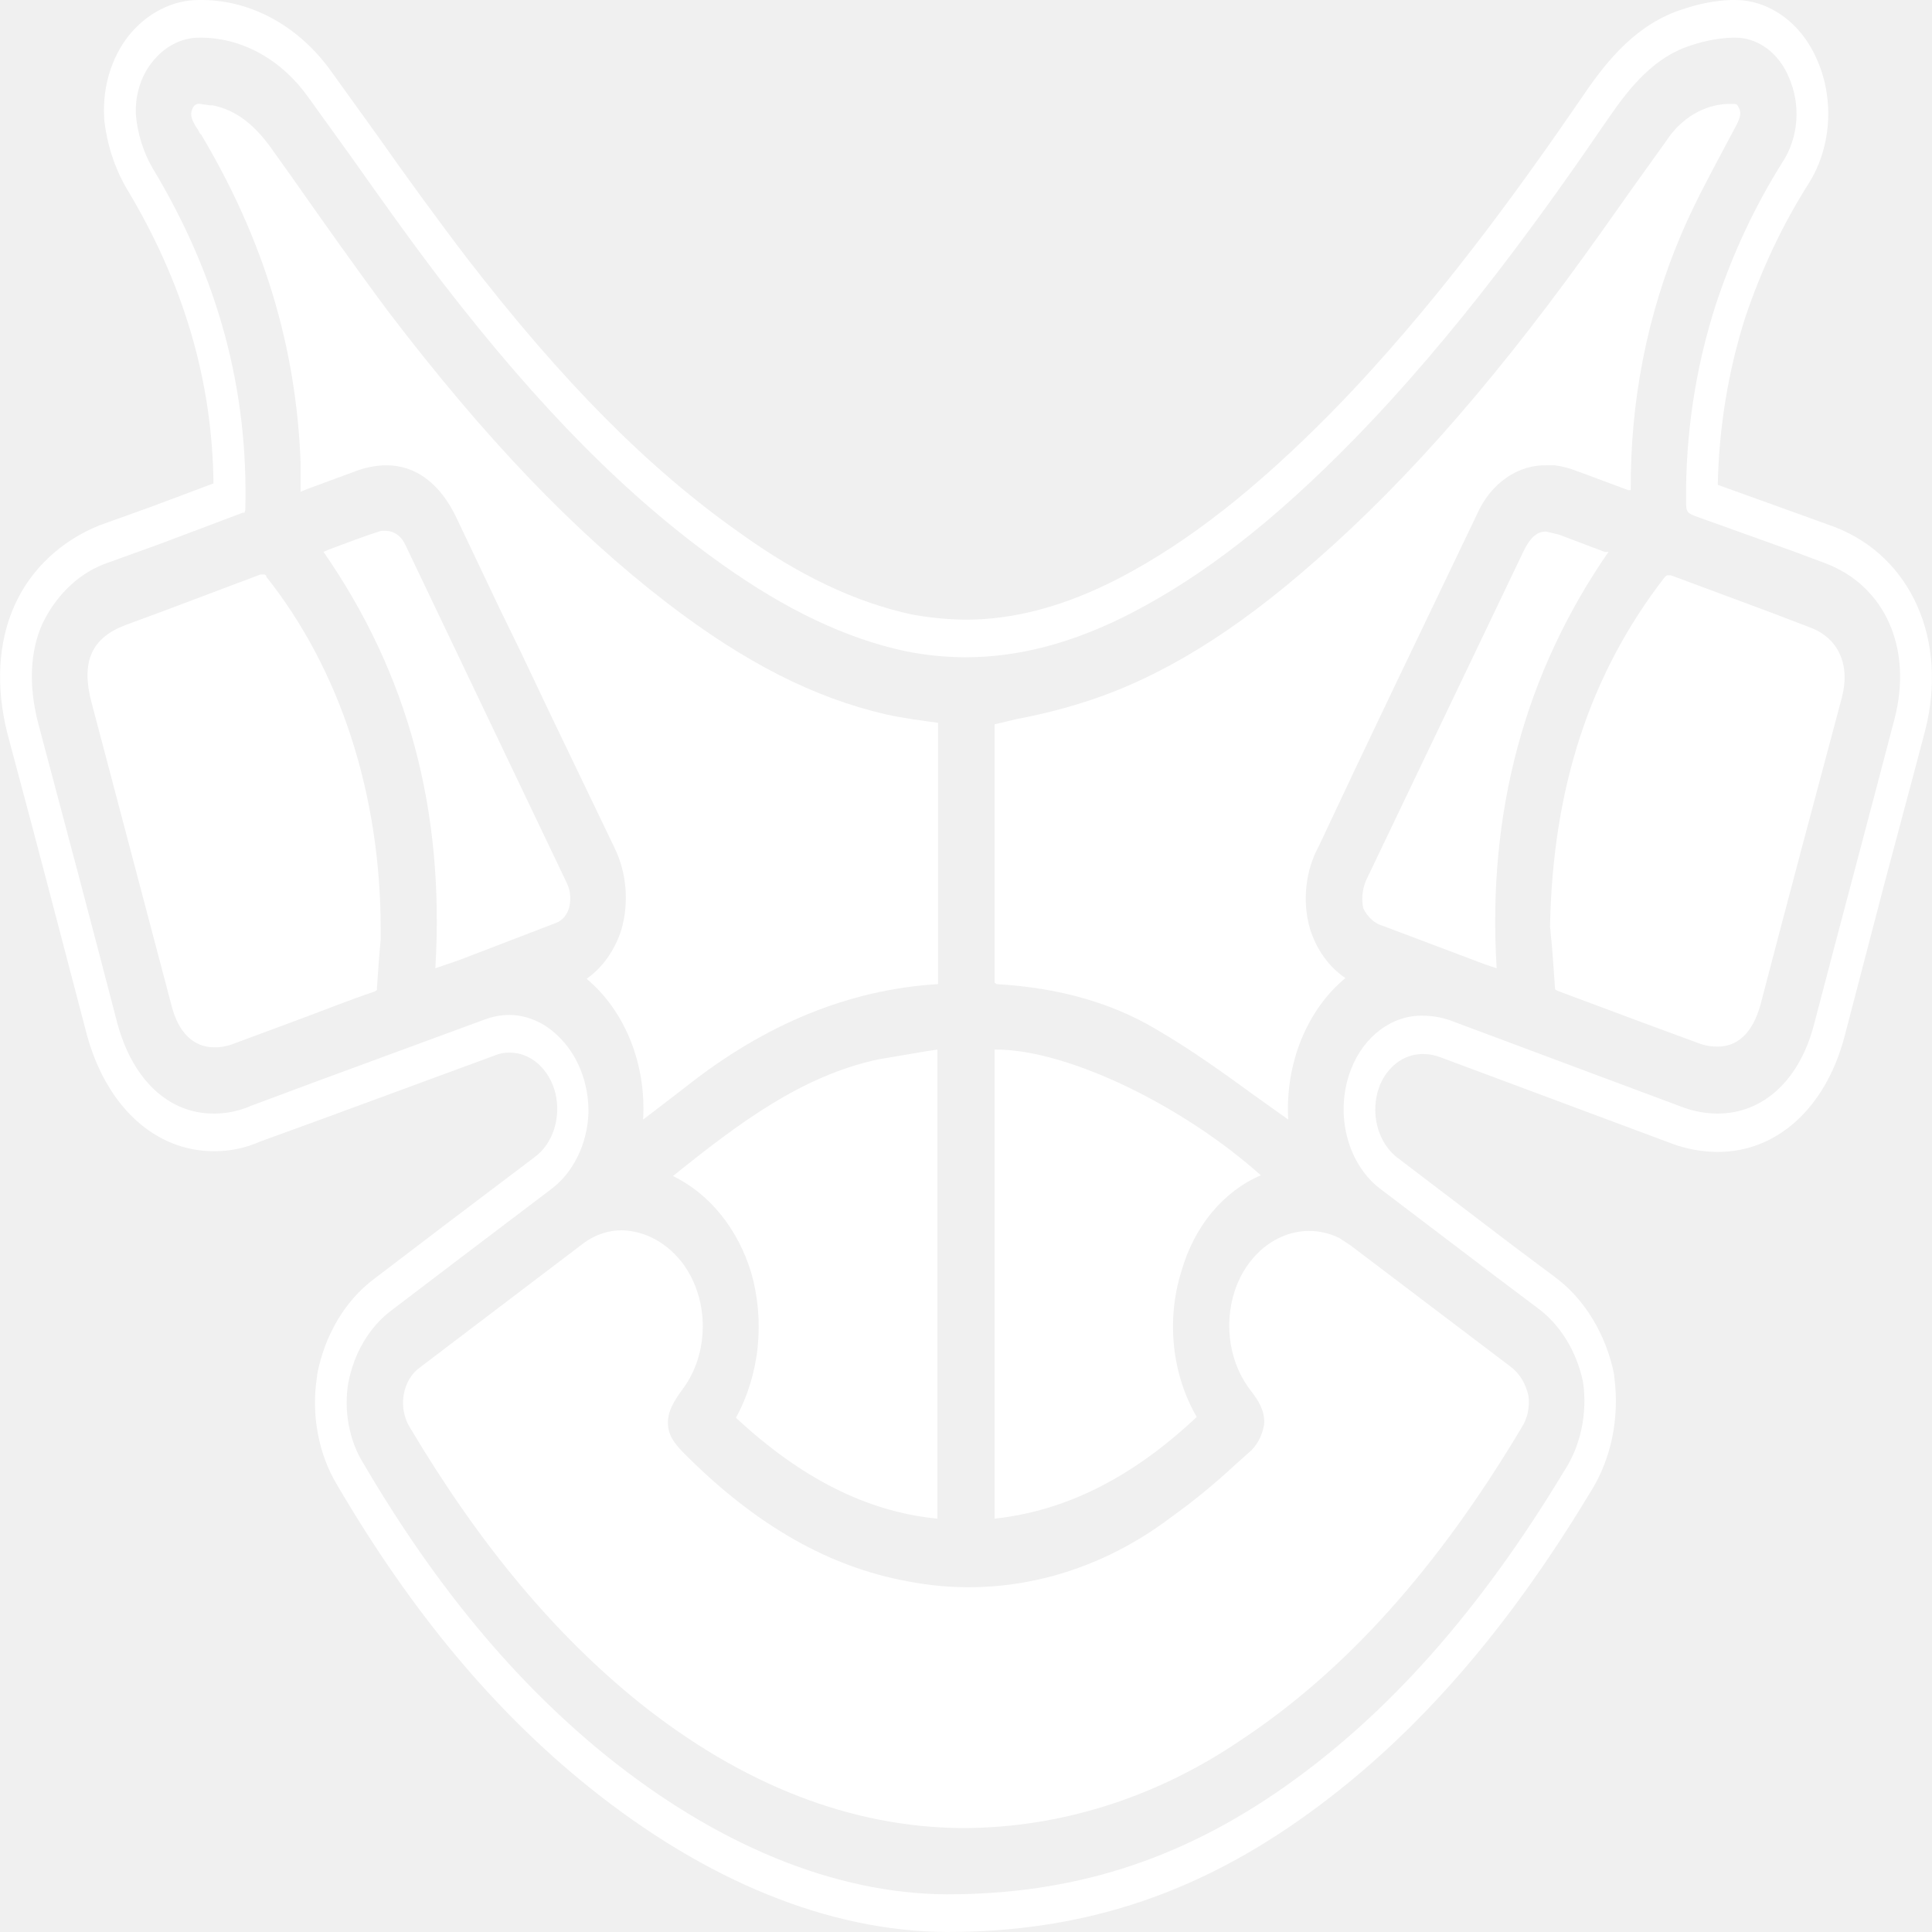
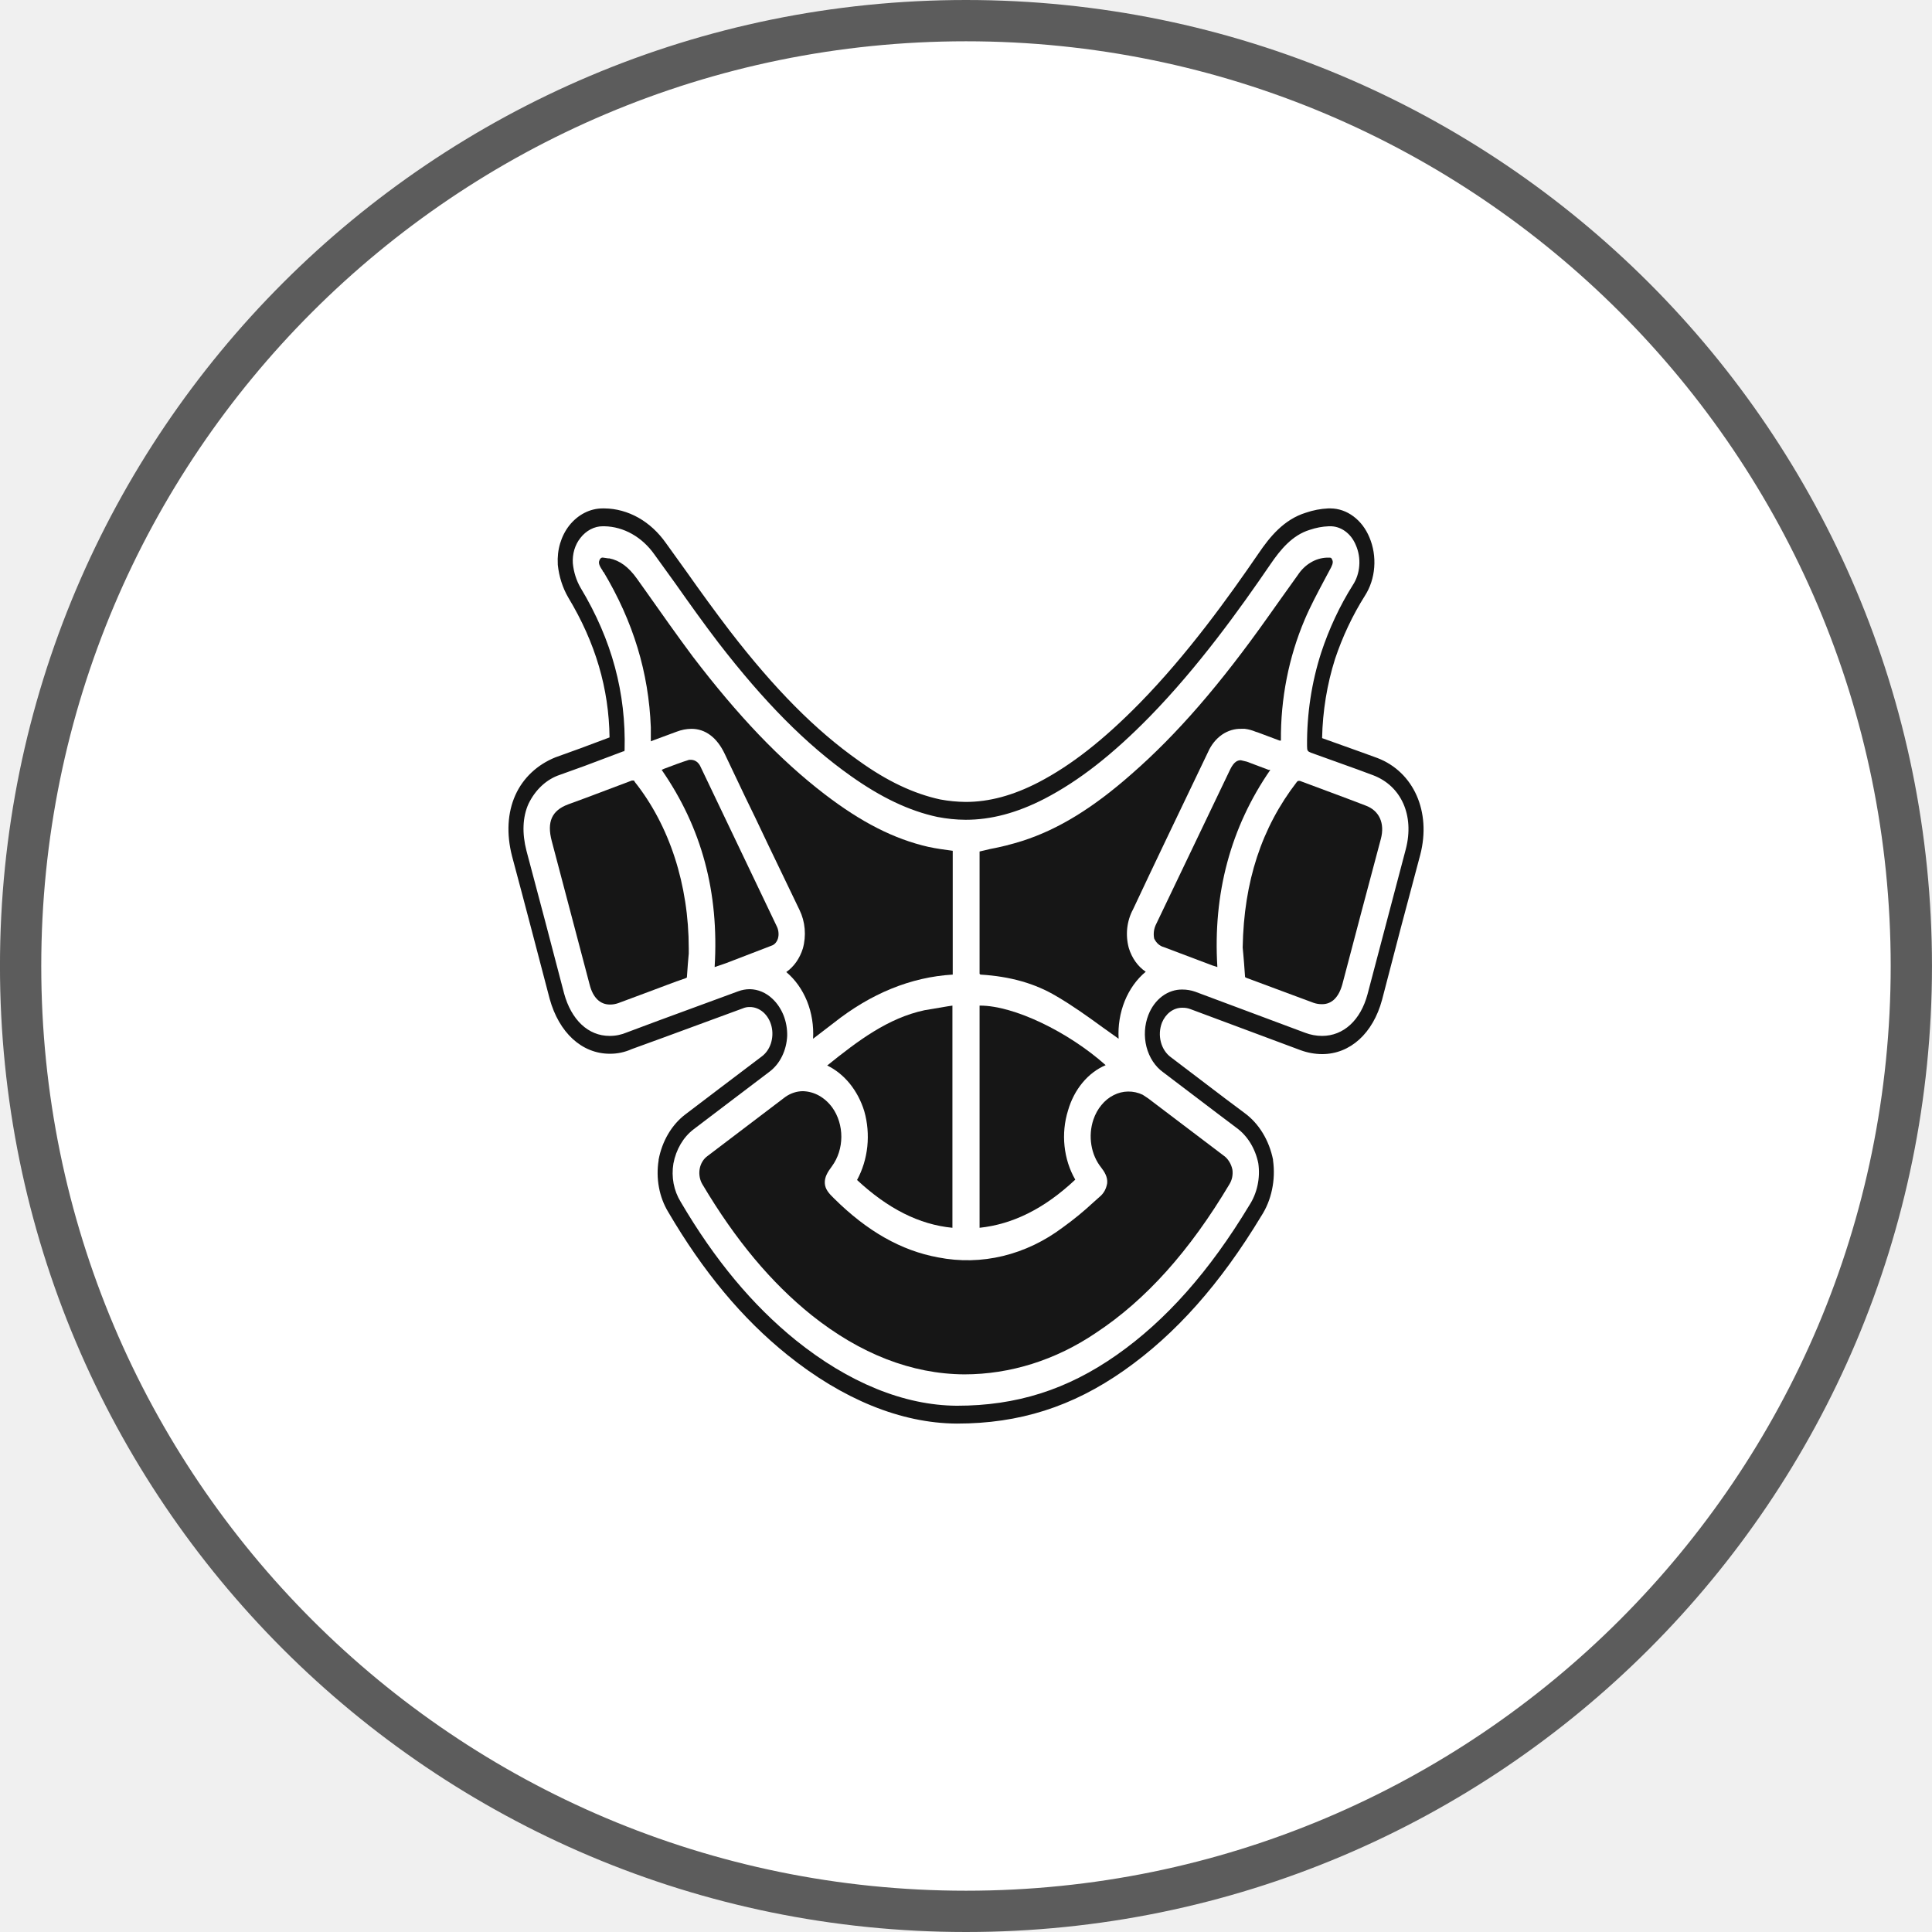
- <svg xmlns="http://www.w3.org/2000/svg" width="24" height="24" viewBox="0 0 24 24" fill="none">
-   <g clip-path="url(#clip0_1423_5849)">
-     <path d="M15.34 16.031C15.27 16.242 15.252 16.471 15.288 16.693C15.324 16.915 15.414 17.12 15.545 17.285C15.624 17.387 15.719 17.528 15.703 17.696C15.691 17.768 15.668 17.836 15.634 17.897C15.6 17.958 15.557 18.011 15.505 18.052L15.348 18.192C15.093 18.429 14.827 18.648 14.55 18.846C13.576 19.584 12.406 19.867 11.266 19.642C10.303 19.464 9.411 18.959 8.542 18.098C8.408 17.967 8.305 17.855 8.298 17.696C8.29 17.537 8.369 17.406 8.487 17.247C8.643 17.035 8.729 16.763 8.73 16.482C8.732 16.201 8.648 15.928 8.495 15.713C8.399 15.581 8.28 15.474 8.147 15.4C8.014 15.326 7.869 15.286 7.721 15.283C7.56 15.284 7.402 15.335 7.263 15.433L5.219 16.985C5.166 17.022 5.121 17.071 5.086 17.13C5.051 17.189 5.027 17.256 5.015 17.326C5.003 17.397 5.004 17.469 5.017 17.54C5.031 17.61 5.056 17.676 5.092 17.733C5.961 19.192 6.892 20.306 7.95 21.157C9.229 22.176 10.579 22.7 11.953 22.709C13.163 22.709 14.352 22.335 15.403 21.624C16.721 20.755 17.866 19.473 18.908 17.724C18.942 17.669 18.966 17.608 18.98 17.542C18.993 17.476 18.996 17.408 18.987 17.341C18.971 17.263 18.941 17.189 18.901 17.125C18.86 17.061 18.809 17.007 18.75 16.966L16.776 15.47L16.634 15.377C16.513 15.319 16.383 15.29 16.253 15.291C16.122 15.293 15.993 15.325 15.873 15.386C15.752 15.447 15.643 15.535 15.552 15.646C15.46 15.756 15.388 15.887 15.34 16.031Z" fill="white" />
-     <path d="M11.645 18.865V13.038L11.518 13.057L10.91 13.16C9.955 13.365 9.174 13.955 8.36 14.609C8.584 14.718 8.786 14.88 8.953 15.086C9.12 15.292 9.249 15.538 9.331 15.807C9.417 16.105 9.444 16.422 9.412 16.735C9.379 17.048 9.287 17.347 9.142 17.612C9.947 18.36 10.768 18.781 11.645 18.865Z" fill="white" />
-     <path d="M3.284 7.136H3.237L2.045 7.585L1.563 7.763C1.137 7.922 1.003 8.221 1.137 8.726L2.132 12.496C2.218 12.832 2.408 13.01 2.661 13.01C2.735 13.012 2.81 12.999 2.882 12.973L3.663 12.683C3.995 12.561 4.318 12.43 4.65 12.318L4.682 12.299V12.281C4.697 12.056 4.713 11.832 4.729 11.673V11.542C4.729 9.868 4.224 8.315 3.308 7.165C3.316 7.155 3.292 7.136 3.284 7.136Z" fill="white" />
-     <path d="M14.677 15.788C14.755 15.515 14.884 15.266 15.055 15.06C15.226 14.855 15.434 14.697 15.663 14.6C14.677 13.721 13.255 13.038 12.371 13.038H12.355V18.865C13.232 18.771 14.061 18.36 14.866 17.602C14.714 17.34 14.617 17.038 14.584 16.723C14.551 16.407 14.583 16.086 14.677 15.788Z" fill="white" />
-     <path d="M5.037 6.772C5.014 6.72 4.981 6.676 4.939 6.645C4.897 6.613 4.849 6.596 4.8 6.594H4.737C4.524 6.659 4.311 6.744 4.082 6.828L4.019 6.856C5.069 8.371 5.526 10.064 5.408 12.028L5.708 11.925L6.924 11.458C6.956 11.443 6.985 11.42 7.01 11.391C7.034 11.362 7.053 11.327 7.066 11.289C7.081 11.237 7.087 11.182 7.083 11.127C7.079 11.072 7.065 11.019 7.042 10.971L5.037 6.772Z" fill="white" />
-     <path d="M7.989 13.908L8.526 13.496C9.505 12.72 10.555 12.29 11.653 12.225V8.979C11.447 8.951 11.226 8.923 11.013 8.876C10.113 8.67 9.253 8.231 8.289 7.492C7.121 6.594 6.024 5.443 4.832 3.882C4.421 3.33 4.018 2.759 3.624 2.198L3.371 1.843C3.15 1.534 2.921 1.366 2.645 1.309H2.613L2.487 1.291C2.468 1.286 2.449 1.29 2.431 1.3C2.414 1.31 2.4 1.326 2.392 1.347C2.368 1.403 2.353 1.459 2.463 1.618L2.487 1.665H2.495C3.276 2.974 3.679 4.302 3.734 5.743V6.108L3.829 6.07L4.413 5.855C4.538 5.807 4.669 5.781 4.8 5.78C5.163 5.78 5.471 6.005 5.676 6.444L6.205 7.557L6.474 8.109L6.829 8.857L7.634 10.532C7.708 10.683 7.754 10.851 7.769 11.026C7.784 11.2 7.768 11.376 7.721 11.542C7.641 11.801 7.487 12.019 7.287 12.159C7.521 12.354 7.709 12.618 7.832 12.924C7.955 13.231 8.009 13.569 7.989 13.908Z" fill="white" />
-     <path d="M18.348 6.388C18.431 6.2 18.557 6.042 18.712 5.935C18.867 5.827 19.044 5.774 19.224 5.78H19.311C19.408 5.792 19.503 5.817 19.595 5.855L19.65 5.874L20.227 6.089H20.258C20.25 4.988 20.463 3.901 20.882 2.918C21.032 2.563 21.213 2.226 21.387 1.899L21.576 1.543C21.632 1.431 21.624 1.384 21.6 1.338C21.576 1.291 21.576 1.291 21.506 1.291H21.466C21.318 1.295 21.172 1.339 21.04 1.418C20.907 1.497 20.791 1.61 20.7 1.749L20.258 2.366L19.927 2.834C18.663 4.62 17.526 5.93 16.35 6.959C15.332 7.857 14.416 8.418 13.484 8.717C13.204 8.807 12.919 8.878 12.632 8.932L12.355 8.998V12.206L12.379 12.225C13.161 12.271 13.816 12.458 14.377 12.795C14.795 13.038 15.198 13.328 15.584 13.609L16.003 13.908C15.983 13.567 16.039 13.226 16.163 12.918C16.288 12.61 16.477 12.345 16.713 12.15C16.509 12.013 16.352 11.794 16.271 11.532C16.224 11.364 16.209 11.184 16.229 11.008C16.248 10.831 16.3 10.662 16.382 10.513C16.942 9.316 17.55 8.053 18.348 6.388Z" fill="white" />
-     <path d="M22.792 6.547L22.381 6.398L21.339 6.023C21.353 5.314 21.468 4.611 21.679 3.947C21.877 3.357 22.139 2.8 22.46 2.292C22.6 2.075 22.685 1.816 22.706 1.545C22.727 1.273 22.683 1.001 22.579 0.758C22.485 0.532 22.34 0.341 22.16 0.208C21.98 0.074 21.773 0.002 21.56 0L21.497 0C21.299 0.009 21.103 0.047 20.913 0.112C20.337 0.29 19.965 0.748 19.673 1.178C18.884 2.329 17.818 3.816 16.555 5.107C15.608 6.07 14.763 6.734 13.902 7.183C13.231 7.529 12.608 7.698 11.992 7.698C11.767 7.695 11.543 7.673 11.321 7.632C10.634 7.482 9.931 7.155 9.181 6.613C8.052 5.818 6.979 4.733 5.802 3.208C5.423 2.712 5.037 2.179 4.681 1.674L4.129 0.907C3.932 0.626 3.686 0.399 3.408 0.243C3.13 0.086 2.826 0.003 2.518 0L2.471 0C2.307 0 2.144 0.04 1.994 0.118C1.843 0.195 1.707 0.307 1.594 0.449C1.489 0.584 1.408 0.743 1.356 0.917C1.304 1.091 1.284 1.275 1.294 1.459V1.478C1.327 1.787 1.422 2.082 1.571 2.338C2.281 3.517 2.637 4.723 2.652 6.005L1.879 6.295L1.231 6.528C0.766 6.716 0.387 7.062 0.181 7.52C-0.024 7.978 -0.056 8.53 0.094 9.119C0.481 10.56 0.789 11.748 1.081 12.861C1.326 13.749 1.926 14.301 2.66 14.301C2.857 14.302 3.052 14.261 3.237 14.179L4.058 13.88L6.142 13.113C6.2 13.088 6.261 13.075 6.323 13.076C6.453 13.074 6.58 13.122 6.684 13.214C6.788 13.306 6.864 13.435 6.9 13.583C6.935 13.731 6.929 13.888 6.882 14.031C6.835 14.175 6.75 14.296 6.639 14.376L5.502 15.236L4.642 15.891C4.284 16.161 4.032 16.588 3.939 17.079V17.097C3.901 17.332 3.904 17.573 3.948 17.806C3.991 18.04 4.074 18.26 4.192 18.454C5.108 20.016 6.126 21.241 7.31 22.195C8.763 23.364 10.294 23.991 11.755 24H11.763C13.397 24 14.787 23.56 16.145 22.606C17.502 21.652 18.671 20.334 19.744 18.556C19.877 18.351 19.973 18.116 20.026 17.865C20.078 17.614 20.088 17.353 20.052 17.097V17.079C20.002 16.826 19.909 16.588 19.78 16.378C19.652 16.167 19.489 15.989 19.302 15.854L18.789 15.47L17.376 14.394C17.249 14.304 17.155 14.162 17.111 13.995C17.067 13.827 17.077 13.646 17.139 13.487C17.186 13.37 17.26 13.272 17.352 13.203C17.444 13.133 17.551 13.096 17.66 13.094H17.676C17.748 13.093 17.82 13.106 17.889 13.132L20.771 14.207C20.955 14.275 21.146 14.309 21.339 14.31C22.073 14.31 22.673 13.768 22.91 12.889L23.408 10.98C23.573 10.354 23.747 9.718 23.913 9.082C24.205 7.95 23.739 6.912 22.792 6.547ZM23.534 8.932C23.202 10.204 22.863 11.467 22.531 12.739C22.35 13.422 21.9 13.833 21.339 13.833C21.186 13.833 21.035 13.805 20.889 13.749L18.008 12.673C17.9 12.636 17.788 12.618 17.676 12.617C17.489 12.613 17.305 12.674 17.147 12.792C16.988 12.91 16.862 13.08 16.784 13.281C16.68 13.545 16.663 13.844 16.734 14.122C16.805 14.4 16.961 14.637 17.171 14.787L18.576 15.854L19.097 16.246C19.382 16.454 19.586 16.787 19.666 17.172C19.693 17.366 19.686 17.564 19.645 17.754C19.604 17.944 19.531 18.122 19.429 18.276C18.387 20.006 17.242 21.297 15.947 22.204C14.652 23.111 13.326 23.532 11.763 23.532H11.755C10.373 23.523 8.913 22.924 7.531 21.811C6.402 20.895 5.416 19.716 4.516 18.182C4.427 18.04 4.365 17.878 4.333 17.705C4.3 17.533 4.298 17.355 4.326 17.182C4.396 16.811 4.586 16.489 4.855 16.284L5.716 15.629L6.852 14.768C6.986 14.667 7.097 14.529 7.176 14.366C7.256 14.204 7.302 14.021 7.31 13.833C7.314 13.647 7.281 13.461 7.214 13.293C7.147 13.124 7.047 12.976 6.923 12.861C6.756 12.7 6.547 12.611 6.331 12.608C6.227 12.608 6.123 12.627 6.023 12.664L3.939 13.431L3.11 13.74C2.964 13.803 2.808 13.835 2.652 13.833C2.092 13.833 1.65 13.412 1.46 12.72C1.137 11.476 0.805 10.223 0.473 8.979C0.355 8.521 0.371 8.09 0.529 7.744C0.708 7.374 1.003 7.102 1.35 6.987L1.997 6.753L3.016 6.369H3.039C3.039 6.364 3.039 6.359 3.041 6.354C3.042 6.35 3.044 6.345 3.047 6.341C3.087 4.845 2.716 3.451 1.894 2.086C1.783 1.894 1.712 1.672 1.689 1.44C1.681 1.319 1.695 1.198 1.729 1.084C1.763 0.969 1.816 0.865 1.887 0.776C1.962 0.679 2.053 0.601 2.155 0.548C2.257 0.494 2.367 0.467 2.479 0.468H2.518C2.768 0.473 3.015 0.541 3.241 0.669C3.467 0.796 3.667 0.98 3.829 1.207L4.381 1.974C4.744 2.488 5.123 3.021 5.51 3.526C6.702 5.069 7.8 6.182 8.976 7.015C9.766 7.576 10.508 7.931 11.25 8.09C11.495 8.139 11.743 8.164 11.992 8.165C12.655 8.165 13.334 7.988 14.06 7.613C14.96 7.146 15.837 6.463 16.816 5.462C18.095 4.153 19.176 2.647 19.981 1.468C20.25 1.076 20.558 0.701 21.015 0.561C21.178 0.507 21.345 0.475 21.513 0.468H21.537C21.679 0.463 21.82 0.508 21.942 0.596C22.063 0.684 22.161 0.811 22.223 0.963C22.296 1.129 22.328 1.315 22.314 1.501C22.3 1.687 22.241 1.864 22.145 2.011C21.803 2.554 21.524 3.148 21.316 3.779C21.063 4.561 20.937 5.392 20.945 6.229C20.945 6.36 20.96 6.369 21.047 6.407L22.271 6.846L22.673 6.996C23.416 7.277 23.763 8.053 23.534 8.932Z" fill="white" />
-     <path d="M22.476 7.791L22.01 7.613L20.755 7.146H20.715C20.715 7.146 20.7 7.146 20.676 7.174C19.752 8.371 19.287 9.783 19.255 11.514C19.263 11.56 19.263 11.617 19.271 11.673C19.279 11.729 19.302 12.066 19.318 12.29L19.35 12.309L20.352 12.683L21.11 12.963C21.184 12.99 21.262 13.003 21.339 13.001C21.592 13.001 21.773 12.823 21.868 12.486C22.2 11.214 22.539 9.942 22.879 8.67C22.989 8.259 22.839 7.922 22.476 7.791Z" fill="white" />
-     <path d="M19.981 6.856H19.934L19.365 6.641L19.207 6.603C19.128 6.603 19.034 6.631 18.931 6.837L16.989 10.896C16.959 10.953 16.938 11.016 16.929 11.082C16.919 11.147 16.921 11.215 16.934 11.28C16.96 11.336 16.996 11.385 17.04 11.424C17.083 11.463 17.133 11.49 17.186 11.504L18.45 11.981L18.592 12.028C18.473 10.101 18.939 8.362 19.981 6.856Z" fill="white" />
+ <svg xmlns="http://www.w3.org/2000/svg" width="38" height="38" viewBox="0 0 38 38" fill="none">
+   <rect x="-0.406" y="0.406" width="37.188" height="37.188" rx="18.594" transform="matrix(-1 0 0 1 37.1875 0)" fill="white" />
+   <rect x="-0.406" y="0.406" width="37.188" height="37.188" rx="18.594" transform="matrix(-1 0 0 1 37.1875 0)" stroke="#5C5C5C" stroke-width="0.812" />
+   <g clip-path="url(#clip0_116_4493)">
+     <g clip-path="url(#clip1_116_4493)">
+       <path d="M21.505 22.024C21.452 22.181 21.439 22.354 21.466 22.52C21.493 22.687 21.56 22.84 21.659 22.964C21.718 23.041 21.789 23.146 21.777 23.272C21.768 23.326 21.751 23.377 21.726 23.423C21.7 23.469 21.667 23.508 21.629 23.539L21.511 23.644C21.32 23.822 21.12 23.986 20.913 24.135C20.182 24.688 19.304 24.9 18.449 24.731C17.727 24.598 17.058 24.219 16.407 23.574C16.306 23.476 16.229 23.392 16.223 23.272C16.217 23.153 16.276 23.055 16.365 22.936C16.482 22.776 16.547 22.573 16.548 22.362C16.549 22.151 16.486 21.946 16.371 21.785C16.299 21.686 16.21 21.606 16.11 21.55C16.01 21.494 15.901 21.465 15.791 21.462C15.67 21.463 15.551 21.502 15.447 21.575L13.914 22.739C13.875 22.767 13.841 22.804 13.815 22.848C13.788 22.892 13.77 22.942 13.761 22.995C13.752 23.048 13.753 23.102 13.763 23.155C13.773 23.207 13.792 23.257 13.819 23.3C14.47 24.395 15.169 25.229 15.963 25.868C16.922 26.632 17.934 27.025 18.965 27.032C19.872 27.032 20.764 26.751 21.552 26.218C22.541 25.566 23.399 24.605 24.181 23.293C24.206 23.252 24.225 23.206 24.235 23.157C24.245 23.107 24.247 23.056 24.24 23.006C24.228 22.947 24.206 22.892 24.175 22.844C24.145 22.796 24.107 22.755 24.062 22.725L22.582 21.603L22.476 21.533C22.385 21.489 22.287 21.468 22.189 21.469C22.091 21.47 21.994 21.494 21.904 21.54C21.814 21.585 21.732 21.651 21.664 21.735C21.595 21.817 21.541 21.916 21.505 22.024Z" fill="#161616" />
+       <path d="M18.733 24.149V19.779L18.639 19.793L18.183 19.87C17.466 20.024 16.88 20.466 16.27 20.957C16.438 21.038 16.589 21.16 16.715 21.315C16.84 21.47 16.937 21.654 16.999 21.855C17.063 22.079 17.083 22.317 17.059 22.551C17.034 22.786 16.965 23.011 16.857 23.209C17.46 23.77 18.076 24.086 18.733 24.149Z" fill="#161616" />
+       <path d="M12.463 15.352H12.428L11.534 15.689L11.172 15.822C10.853 15.942 10.752 16.166 10.853 16.545L11.599 19.372C11.664 19.625 11.806 19.758 11.995 19.758C12.052 19.759 12.107 19.749 12.161 19.73L12.747 19.512C12.996 19.421 13.239 19.323 13.488 19.239L13.511 19.225V19.211C13.523 19.042 13.535 18.874 13.547 18.755V18.657C13.547 17.401 13.168 16.236 12.481 15.374C12.487 15.367 12.469 15.352 12.463 15.352Z" fill="#161616" />
+       <path d="M21.007 21.841C21.066 21.636 21.163 21.45 21.291 21.296C21.419 21.141 21.575 21.023 21.747 20.95C21.007 20.291 19.942 19.779 19.278 19.779H19.267V24.149C19.924 24.079 20.545 23.77 21.149 23.202C21.035 23.005 20.963 22.779 20.938 22.542C20.913 22.305 20.937 22.065 21.007 21.841Z" fill="#161616" />
+       <path d="M13.778 15.079C13.761 15.04 13.735 15.007 13.704 14.983C13.673 14.96 13.637 14.947 13.6 14.945H13.553C13.393 14.994 13.233 15.057 13.061 15.121L13.014 15.142C13.801 16.278 14.145 17.548 14.056 19.021L14.281 18.944L15.193 18.593C15.217 18.582 15.239 18.565 15.257 18.543C15.275 18.521 15.29 18.495 15.299 18.467C15.311 18.428 15.316 18.386 15.312 18.345C15.309 18.304 15.299 18.264 15.282 18.228L13.778 15.079Z" fill="#161616" />
+       <path d="M15.992 20.431L16.395 20.122C17.129 19.54 17.916 19.218 18.739 19.169V16.734C18.585 16.713 18.42 16.692 18.26 16.657C17.585 16.503 16.939 16.173 16.217 15.619C15.341 14.946 14.518 14.083 13.624 12.911C13.316 12.497 13.014 12.069 12.718 11.649L12.528 11.382C12.363 11.151 12.191 11.024 11.983 10.982H11.96L11.865 10.968C11.851 10.965 11.836 10.967 11.823 10.975C11.811 10.983 11.8 10.995 11.794 11.01C11.776 11.052 11.764 11.095 11.847 11.214L11.865 11.249H11.871C12.457 12.231 12.759 13.227 12.801 14.307V14.581L12.872 14.553L13.31 14.391C13.404 14.355 13.501 14.336 13.6 14.335C13.872 14.335 14.103 14.504 14.257 14.833L14.654 15.668L14.855 16.082L15.122 16.643L15.726 17.899C15.781 18.012 15.816 18.139 15.827 18.269C15.838 18.4 15.826 18.532 15.791 18.656C15.73 18.851 15.616 19.014 15.465 19.119C15.641 19.266 15.781 19.464 15.874 19.693C15.966 19.923 16.007 20.177 15.992 20.431Z" fill="#161616" />
+       <path d="M23.761 14.791C23.823 14.65 23.918 14.532 24.034 14.451C24.15 14.371 24.283 14.331 24.418 14.335H24.483C24.556 14.344 24.627 14.363 24.696 14.392L24.738 14.405L25.17 14.567H25.194C25.187 13.741 25.348 12.926 25.661 12.189C25.774 11.922 25.91 11.67 26.04 11.424L26.182 11.158C26.224 11.073 26.218 11.038 26.2 11.003C26.182 10.968 26.182 10.968 26.129 10.968H26.099C25.988 10.972 25.879 11.004 25.78 11.064C25.68 11.123 25.593 11.208 25.525 11.312L25.194 11.775L24.945 12.126C23.997 13.466 23.145 14.448 22.262 15.219C21.499 15.893 20.812 16.314 20.113 16.538C19.903 16.605 19.689 16.659 19.474 16.699L19.267 16.748V19.154L19.284 19.169C19.87 19.204 20.362 19.344 20.782 19.596C21.096 19.779 21.398 19.996 21.688 20.207L22.002 20.431C21.987 20.176 22.029 19.92 22.122 19.689C22.216 19.458 22.358 19.259 22.535 19.113C22.381 19.01 22.264 18.846 22.203 18.649C22.168 18.523 22.157 18.388 22.171 18.256C22.186 18.124 22.225 17.997 22.286 17.885C22.707 16.987 23.163 16.04 23.761 14.791Z" fill="#161616" />
+       <path d="M27.094 14.91L26.786 14.798L26.004 14.518C26.015 13.985 26.101 13.459 26.259 12.96C26.407 12.518 26.605 12.1 26.845 11.719C26.95 11.556 27.014 11.362 27.029 11.159C27.045 10.955 27.012 10.751 26.934 10.568C26.864 10.399 26.755 10.256 26.62 10.156C26.485 10.055 26.329 10.001 26.17 10H26.123C25.974 10.007 25.827 10.035 25.685 10.084C25.252 10.217 24.974 10.561 24.755 10.884C24.163 11.747 23.364 12.862 22.416 13.83C21.706 14.553 21.072 15.051 20.427 15.387C19.924 15.647 19.456 15.773 18.994 15.773C18.825 15.771 18.657 15.755 18.491 15.724C17.976 15.612 17.448 15.366 16.886 14.96C16.039 14.363 15.234 13.55 14.352 12.406C14.068 12.034 13.777 11.634 13.511 11.256L13.097 10.68C12.949 10.47 12.765 10.3 12.556 10.182C12.347 10.065 12.12 10.002 11.889 10H11.853C11.73 10 11.608 10.03 11.495 10.088C11.382 10.146 11.28 10.231 11.196 10.337C11.117 10.438 11.056 10.558 11.017 10.688C10.978 10.818 10.963 10.957 10.971 11.094V11.108C10.995 11.34 11.066 11.562 11.178 11.754C11.711 12.638 11.977 13.543 11.989 14.504L11.409 14.721L10.924 14.896C10.574 15.037 10.29 15.296 10.136 15.64C9.982 15.984 9.958 16.398 10.071 16.839C10.361 17.92 10.592 18.811 10.811 19.645C10.995 20.312 11.444 20.726 11.995 20.726C12.143 20.727 12.289 20.696 12.427 20.634L13.043 20.41L14.606 19.835C14.65 19.816 14.696 19.806 14.743 19.807C14.84 19.805 14.935 19.842 15.013 19.91C15.091 19.979 15.148 20.076 15.175 20.187C15.202 20.298 15.197 20.416 15.162 20.524C15.127 20.631 15.062 20.722 14.979 20.782L14.127 21.427L13.481 21.918C13.213 22.121 13.024 22.441 12.954 22.809V22.823C12.926 22.999 12.928 23.18 12.961 23.355C12.993 23.53 13.056 23.695 13.144 23.84C13.831 25.012 14.595 25.931 15.483 26.646C16.572 27.523 17.721 27.993 18.816 28H18.822C20.048 28 21.09 27.67 22.108 26.955C23.127 26.239 24.003 25.25 24.808 23.917C24.908 23.763 24.98 23.587 25.019 23.398C25.059 23.21 25.066 23.015 25.039 22.823V22.809C25.001 22.62 24.932 22.441 24.835 22.283C24.739 22.125 24.617 21.992 24.477 21.89L24.092 21.602L23.032 20.796C22.937 20.728 22.866 20.622 22.833 20.496C22.8 20.37 22.808 20.235 22.854 20.115C22.89 20.028 22.945 19.954 23.014 19.902C23.083 19.85 23.163 19.822 23.245 19.821H23.257C23.311 19.82 23.365 19.829 23.417 19.849L25.578 20.655C25.716 20.706 25.86 20.732 26.004 20.733C26.555 20.733 27.005 20.326 27.183 19.666L27.556 18.235C27.68 17.765 27.81 17.288 27.935 16.811C28.154 15.963 27.804 15.184 27.094 14.91ZM27.651 16.699C27.402 17.653 27.147 18.6 26.898 19.554C26.762 20.066 26.425 20.375 26.004 20.375C25.89 20.375 25.776 20.354 25.667 20.312L23.506 19.505C23.425 19.477 23.341 19.463 23.257 19.463C23.117 19.46 22.979 19.506 22.86 19.594C22.741 19.683 22.647 19.81 22.588 19.961C22.51 20.159 22.497 20.383 22.55 20.591C22.604 20.8 22.721 20.978 22.878 21.09L23.932 21.89L24.323 22.185C24.537 22.341 24.69 22.59 24.749 22.879C24.77 23.024 24.765 23.173 24.734 23.315C24.703 23.458 24.648 23.591 24.572 23.707C23.79 25.005 22.931 25.973 21.96 26.653C20.989 27.334 19.994 27.649 18.822 27.649H18.816C17.78 27.642 16.685 27.193 15.649 26.358C14.802 25.671 14.062 24.787 13.387 23.637C13.321 23.53 13.274 23.408 13.249 23.279C13.225 23.15 13.223 23.016 13.245 22.886C13.297 22.609 13.439 22.367 13.641 22.213L14.287 21.722L15.139 21.076C15.239 21 15.323 20.897 15.382 20.775C15.442 20.653 15.476 20.516 15.483 20.375C15.486 20.235 15.461 20.096 15.411 19.969C15.36 19.843 15.286 19.732 15.193 19.645C15.067 19.525 14.91 19.458 14.748 19.456C14.67 19.456 14.592 19.47 14.518 19.498L12.954 20.073L12.333 20.305C12.223 20.352 12.106 20.376 11.989 20.375C11.569 20.375 11.237 20.059 11.095 19.54C10.852 18.607 10.604 17.667 10.355 16.734C10.266 16.39 10.278 16.068 10.396 15.808C10.531 15.53 10.752 15.326 11.012 15.24L11.498 15.065L12.262 14.777H12.279C12.279 14.773 12.28 14.77 12.28 14.766C12.282 14.762 12.283 14.759 12.285 14.756C12.315 13.634 12.037 12.588 11.421 11.564C11.337 11.42 11.284 11.254 11.267 11.08C11.261 10.99 11.271 10.899 11.296 10.813C11.322 10.727 11.362 10.648 11.415 10.582C11.471 10.509 11.54 10.451 11.616 10.411C11.693 10.371 11.775 10.35 11.859 10.351H11.889C12.076 10.355 12.261 10.406 12.431 10.502C12.6 10.597 12.751 10.735 12.871 10.905L13.286 11.48C13.558 11.866 13.843 12.266 14.133 12.645C15.027 13.802 15.85 14.637 16.732 15.261C17.324 15.682 17.881 15.949 18.437 16.068C18.621 16.104 18.807 16.123 18.994 16.124C19.491 16.124 20 15.991 20.545 15.71C21.22 15.359 21.877 14.847 22.612 14.097C23.571 13.115 24.382 11.985 24.986 11.101C25.187 10.807 25.418 10.526 25.762 10.421C25.883 10.38 26.008 10.356 26.135 10.351H26.152C26.259 10.348 26.365 10.381 26.456 10.447C26.548 10.513 26.621 10.608 26.668 10.723C26.722 10.846 26.746 10.986 26.735 11.126C26.725 11.265 26.681 11.398 26.608 11.508C26.352 11.915 26.143 12.361 25.987 12.834C25.797 13.421 25.703 14.044 25.708 14.672C25.708 14.77 25.72 14.777 25.785 14.805L26.703 15.135L27.005 15.247C27.562 15.457 27.822 16.04 27.651 16.699Z" fill="#161616" />
+       <path d="M26.857 15.843L26.508 15.71L25.567 15.359H25.537C25.537 15.359 25.525 15.359 25.507 15.38C24.814 16.278 24.465 17.338 24.442 18.635C24.447 18.67 24.447 18.712 24.453 18.755C24.459 18.797 24.477 19.049 24.489 19.218L24.512 19.232L25.265 19.512L25.833 19.723C25.889 19.743 25.947 19.752 26.005 19.751C26.194 19.751 26.33 19.617 26.401 19.365C26.65 18.411 26.905 17.457 27.159 16.503C27.242 16.194 27.13 15.942 26.857 15.843Z" fill="#161616" />
+       <path d="M24.986 15.142H24.951L24.524 14.981L24.406 14.953C24.347 14.953 24.276 14.974 24.199 15.128L22.742 18.172C22.72 18.215 22.704 18.262 22.697 18.311C22.69 18.361 22.691 18.411 22.701 18.46C22.721 18.502 22.748 18.539 22.78 18.568C22.813 18.597 22.85 18.618 22.89 18.628L23.837 18.986L23.944 19.021C23.855 17.576 24.205 16.271 24.986 15.142Z" fill="#161616" />
+     </g>
  </g>
  <defs>
-     <clipPath id="clip0_1423_5849">
-       <rect width="24" height="24" fill="white" />
+     <clipPath id="clip0_116_4493">
+       <rect width="18" height="18" fill="white" transform="matrix(-1 0 0 1 28 10)" />
+     </clipPath>
+     <clipPath id="clip1_116_4493">
+       <rect width="18" height="18" fill="white" transform="translate(10 10)" />
    </clipPath>
  </defs>
</svg>
